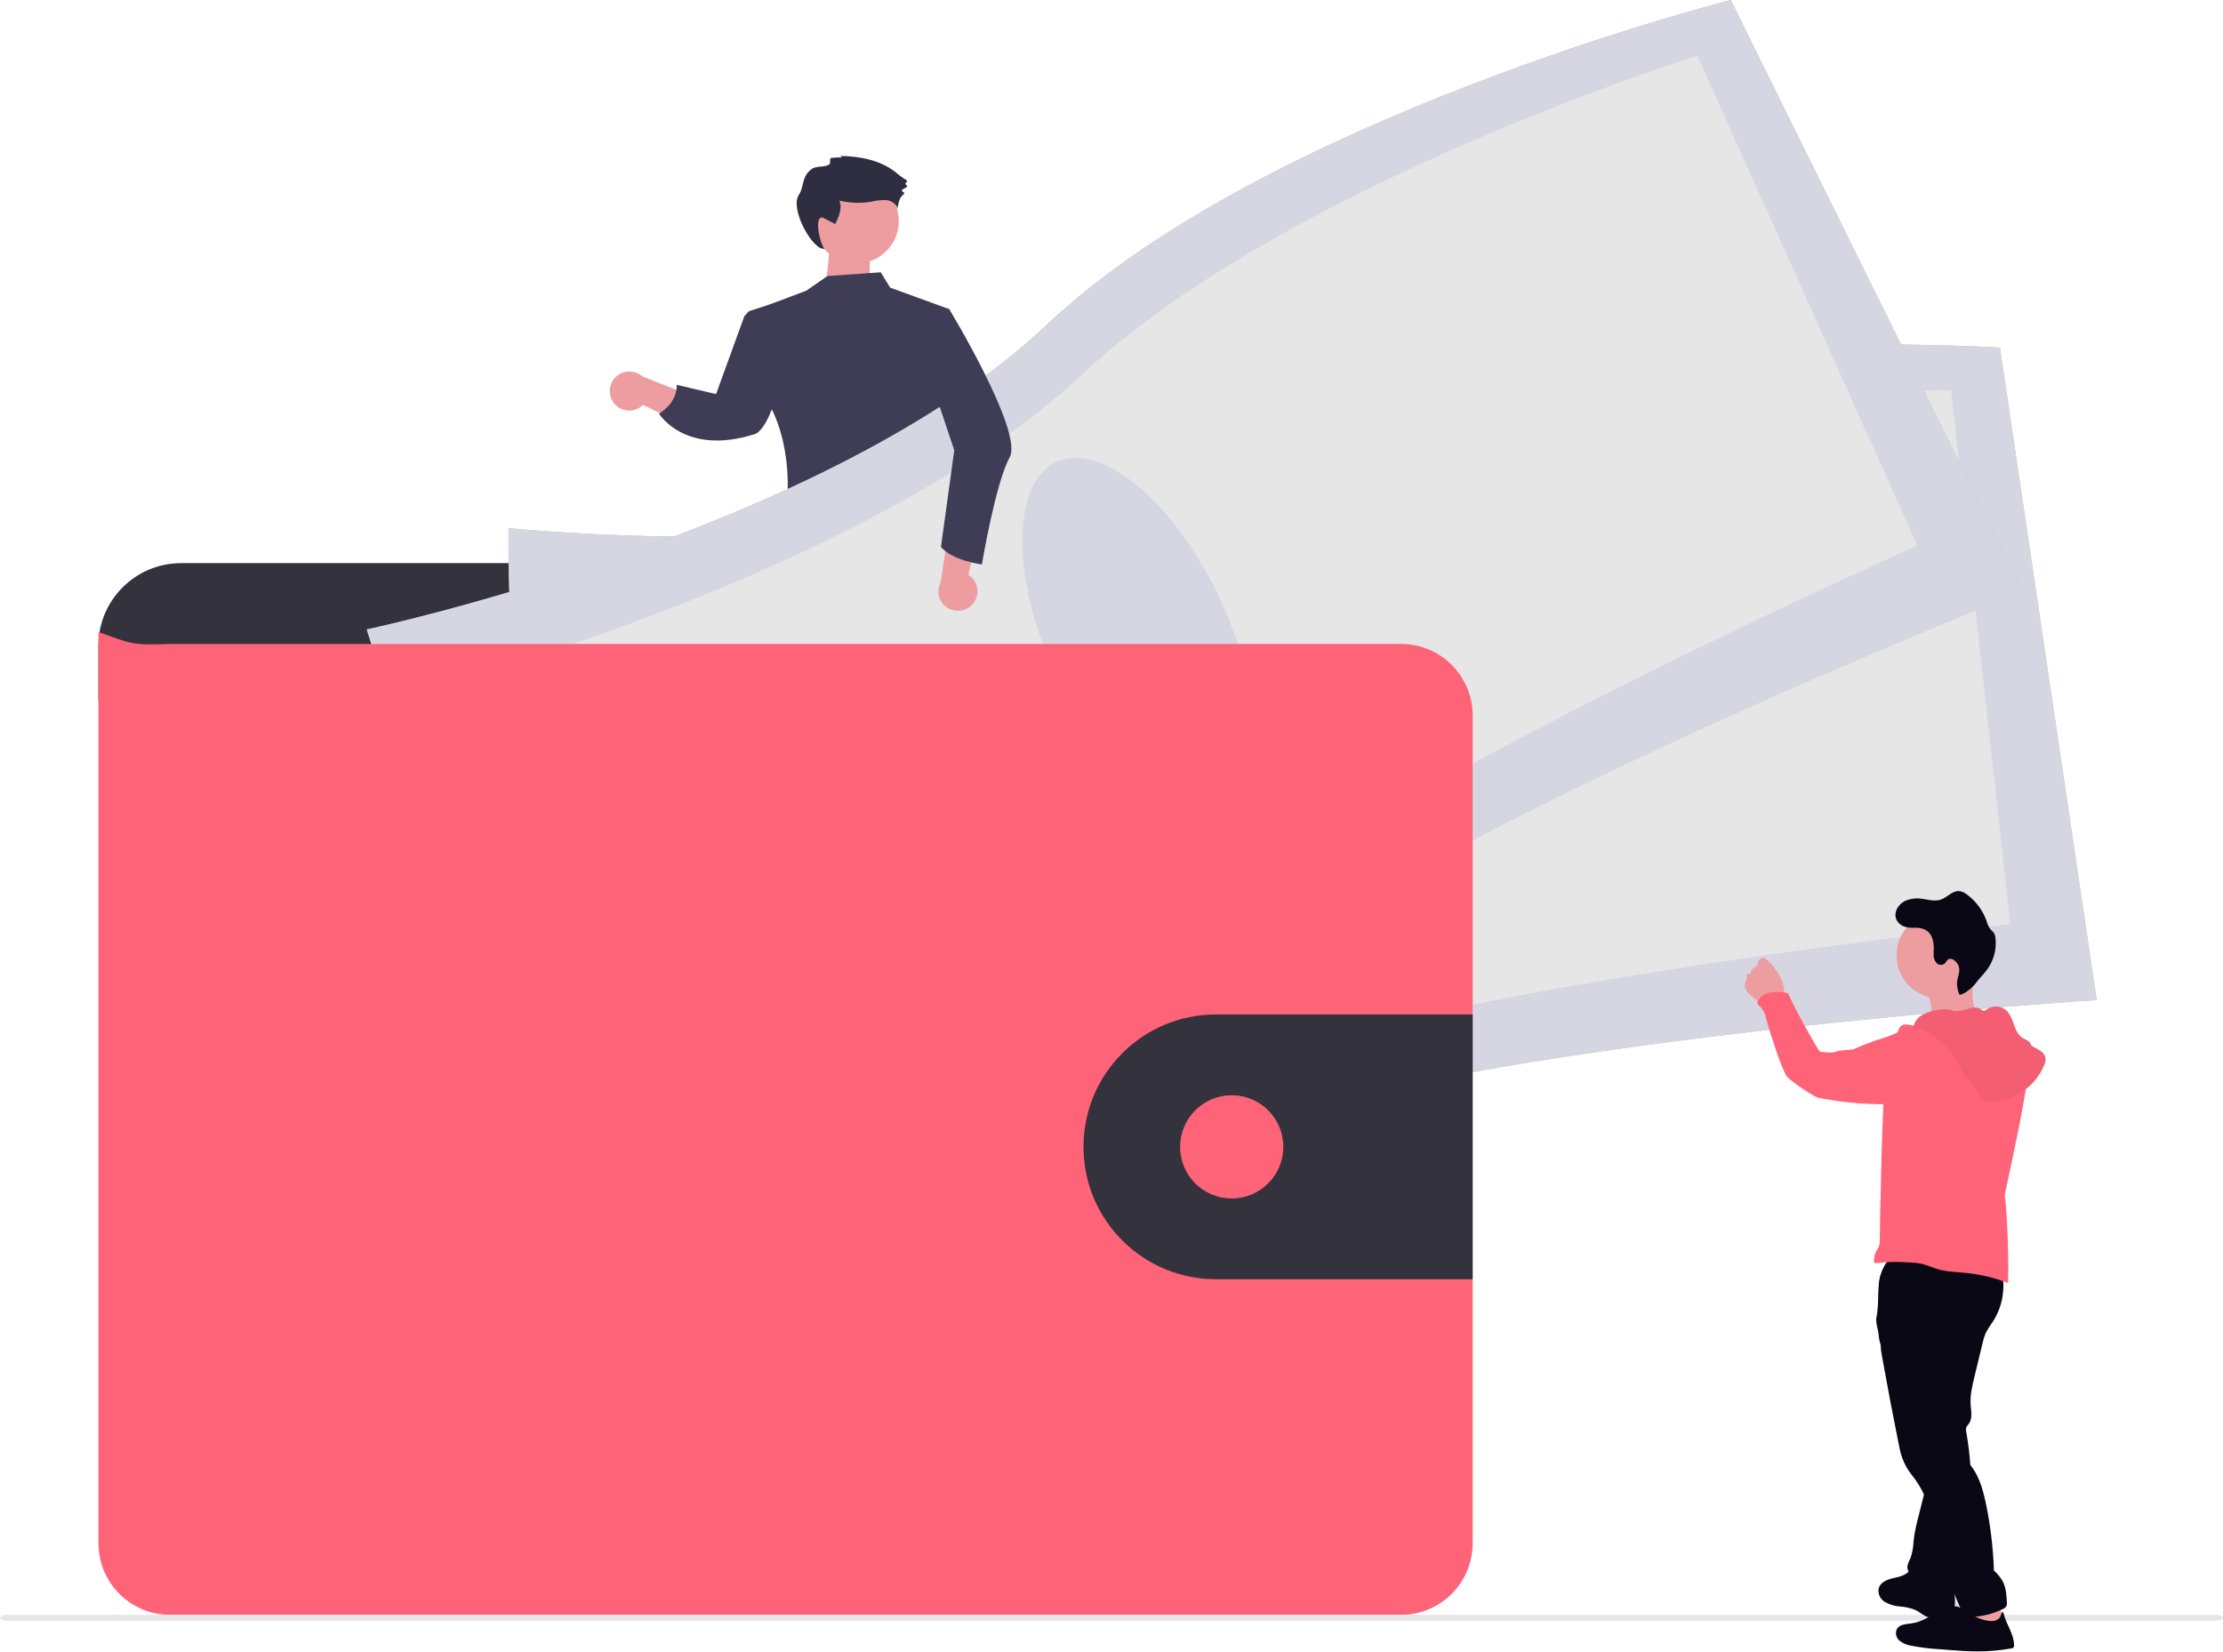
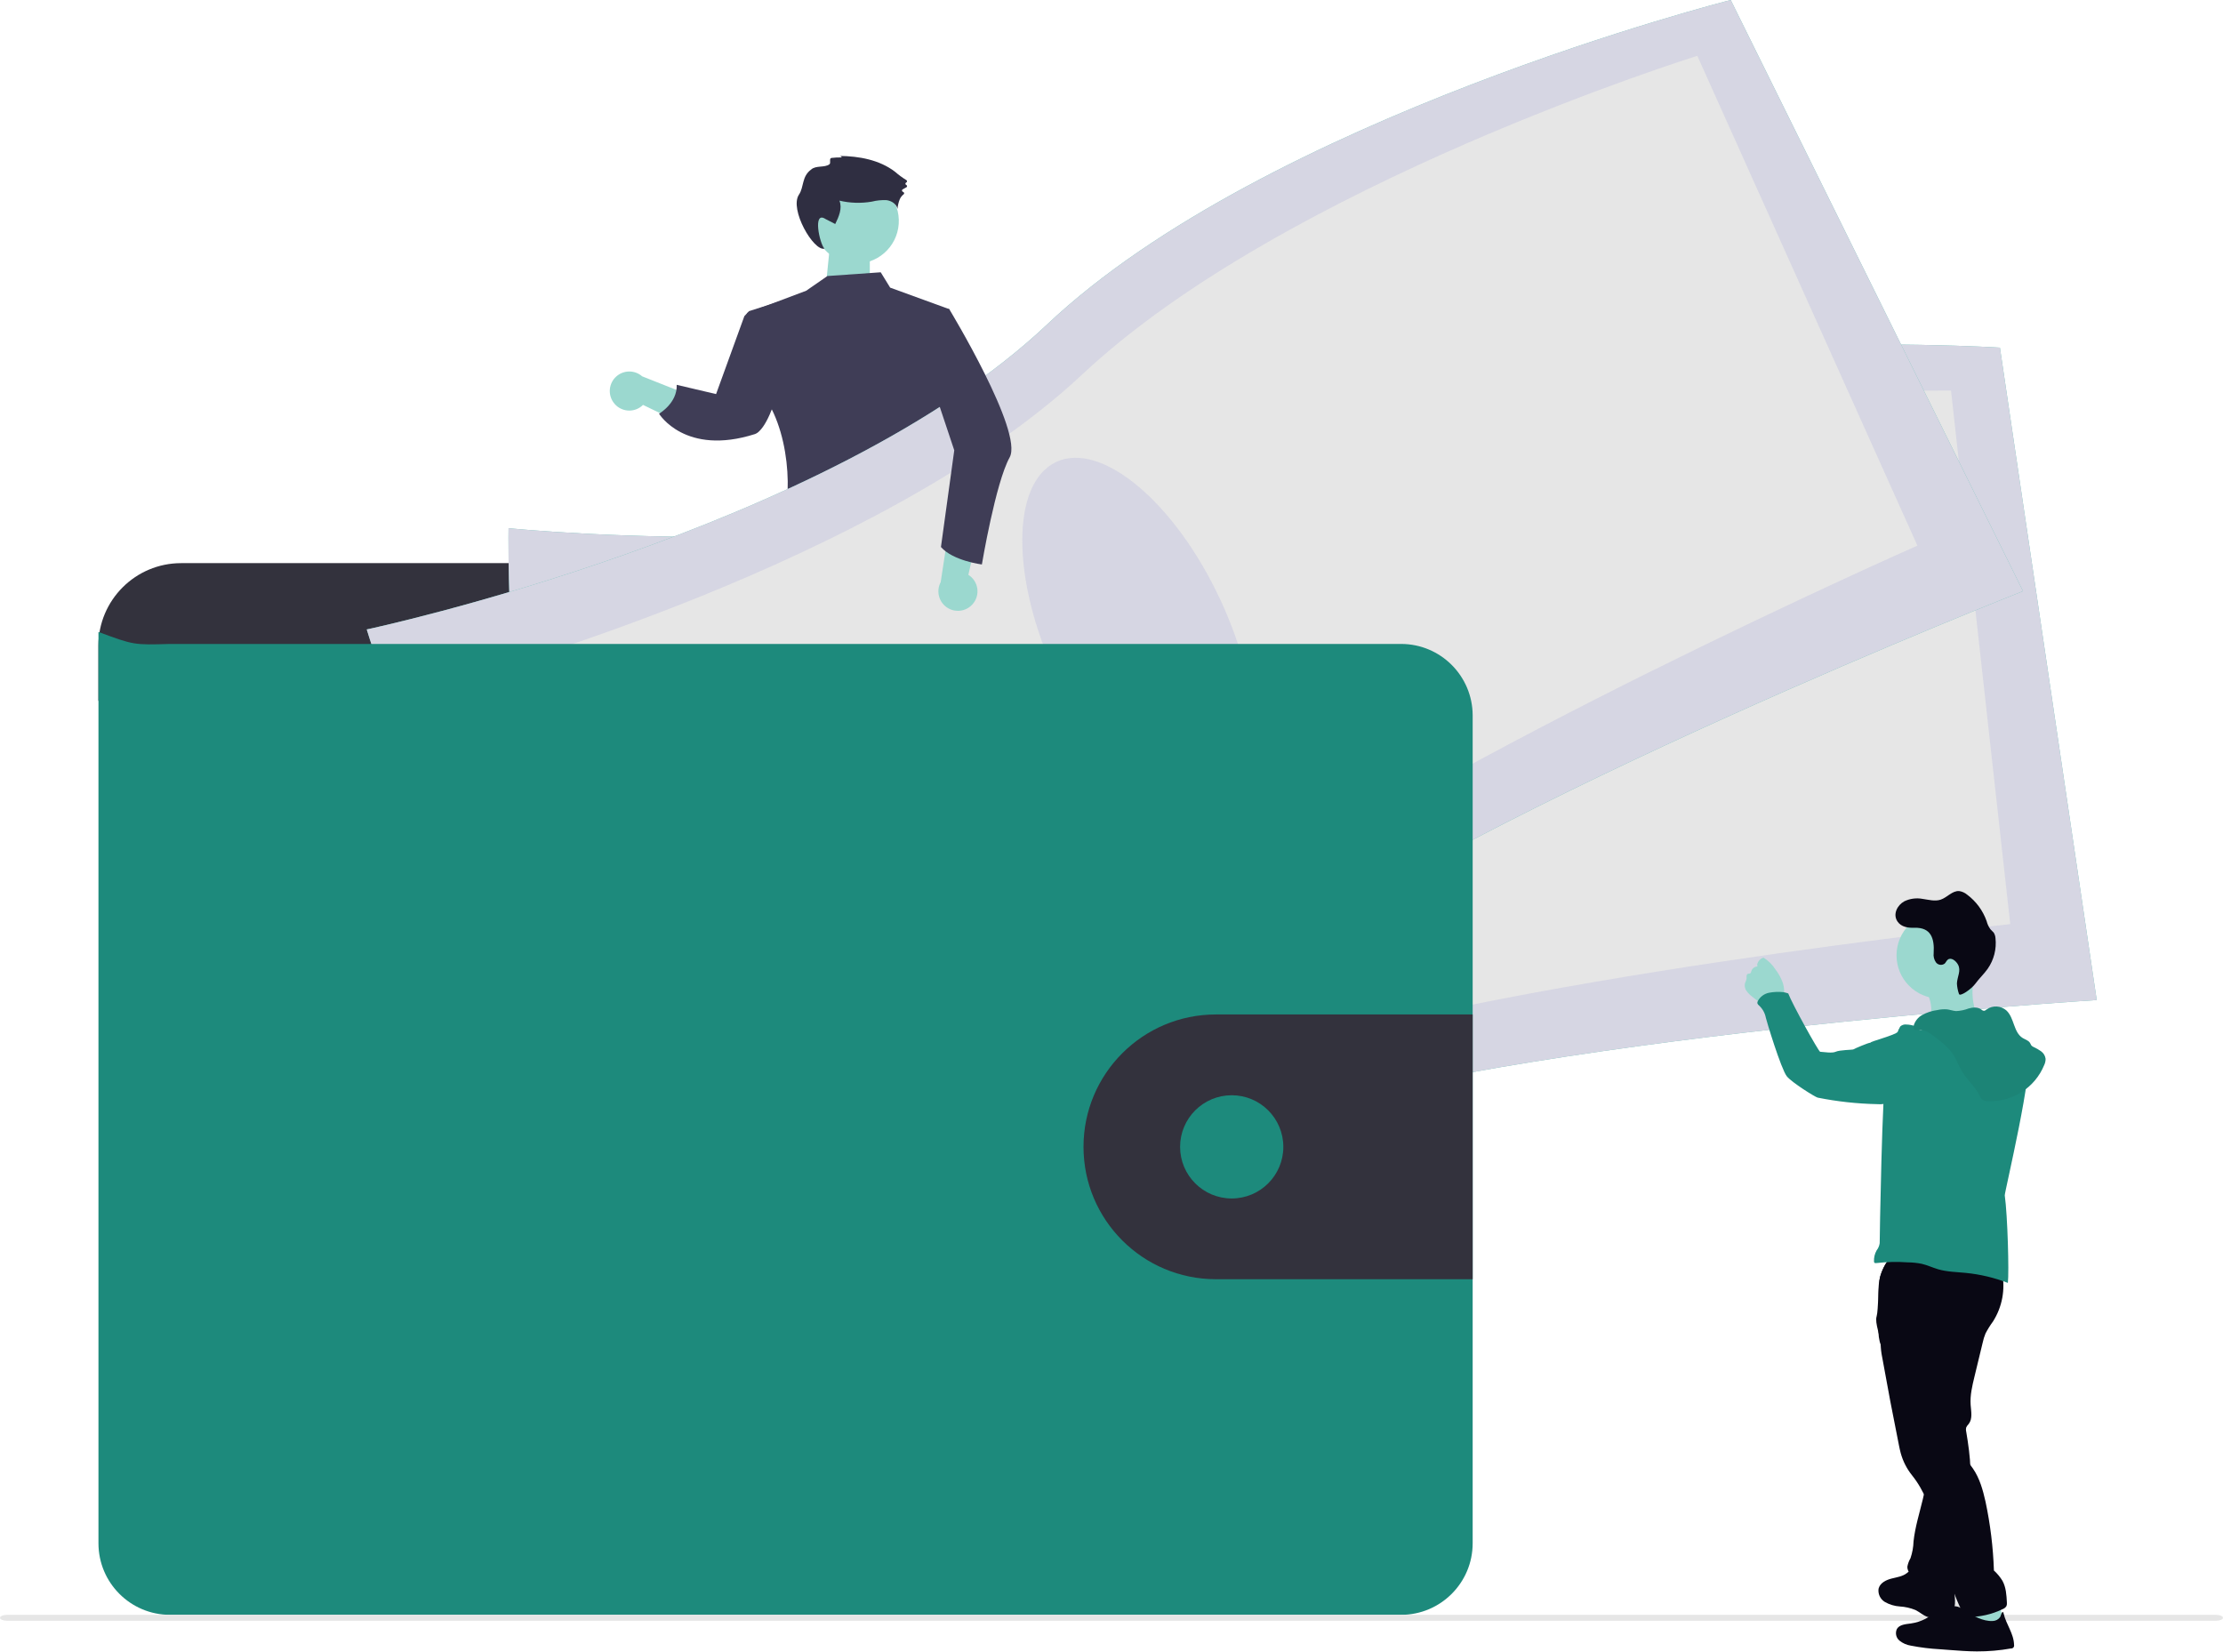
<svg xmlns="http://www.w3.org/2000/svg" width="800.272" height="594.547" viewBox="0 0 800.272 594.547" role="img" artist="Katerina Limpitsouni" source="https://undraw.co/">
  <defs>
    <linearGradient id="a-31" x1="-145.593" y1="1" x2="-145.593" gradientUnits="objectBoundingBox">
      <stop offset="0" stop-color="gray" stop-opacity="0.251" />
      <stop offset="0.535" stop-color="gray" stop-opacity="0.122" />
      <stop offset="1" stop-color="gray" stop-opacity="0.102" />
    </linearGradient>
  </defs>
  <g transform="translate(-574.999 -229)">
    <g transform="translate(860.707 284.072)">
-       <path d="M16.149,2.061H1.645L0,18.422H16.149Z" transform="translate(11.269 32.763)" fill="#ed9da0" />
-       <ellipse cx="15.322" cy="15.322" rx="15.322" ry="15.322" transform="matrix(-0.998, -0.07, 0.07, -0.998, 36.755, 40.848)" fill="#ed9da0" />
+       <path d="M16.149,2.061H1.645L0,18.422H16.149Z" transform="translate(11.269 32.763)" fill="#9bd8cf" />
+       <ellipse cx="15.322" cy="15.322" rx="15.322" ry="15.322" transform="matrix(-0.998, -0.07, 0.07, -0.998, 36.755, 40.848)" fill="#9bd8cf" />
      <path d="M24.174,33.253a.845.845,0,0,0,.813.483c-7.015.42-14.4-.4-20.272-4.264A30.578,30.578,0,0,0,.407,26.739a.464.464,0,0,1-.095-.79l.17-.133A.466.466,0,0,0,.33,25h0a.466.466,0,0,1-.117-.837l1.3-.842a.464.464,0,0,0,0-.78,2.316,2.316,0,0,0-.346-.176.465.465,0,0,1-.147-.781,4.628,4.628,0,0,0,1.26-1.842,11.866,11.866,0,0,0,.585-3.565c.449,1.741,2.349,2.766,4.144,2.871a18.231,18.231,0,0,0,5.293-.914,29.281,29.281,0,0,1,11.623-.447c-1.312-2.634-.205-5.776.909-8.5l3.606,1.546c4.953,2.8,1.5-9.031-.349-10.654C31.878-1.228,41.773,13.32,38.59,18.838c-1.656,2.871-.48,6.573-3.736,9.3-1.6,1.68-4.781.933-6.408,2.329-.64.549.336,2.019-.544,2.34A25.655,25.655,0,0,1,24.174,33.253Z" transform="matrix(-0.998, -0.07, 0.07, -0.998, 39.116, 36.487)" fill="#2f2e41" />
    </g>
    <path d="M51.518,0l3,5.743,20.724,9.239L69.791,67.7,67.5,73.159,68.737,77.9,65.75,81.4c3,2.713,3.379,5.552,1.748,8.489l-9.544,2.186S4.89,96.793,9.362,88.573c4.886-8.982,6.131-35.51-4.656-49.685C-4.452,26.852,2.579,11.236,2.579,11.236L24.3,4.744,32.292,0Z" transform="matrix(0.998, -0.07, 0.07, 0.998, 840.642, 330.637)" fill="#3f3d56" />
-     <path d="M1.022,10.672A6.987,6.987,0,0,0,11.6,12.354L33.14,24.706l-.8-12.877L12.008,2.073a7.025,7.025,0,0,0-10.986,8.6Z" transform="matrix(0.998, -0.07, 0.07, 0.998, 794.043, 363.258)" fill="#ed9da0" />
+     <path d="M1.022,10.672A6.987,6.987,0,0,0,11.6,12.354L33.14,24.706l-.8-12.877L12.008,2.073a7.025,7.025,0,0,0-10.986,8.6Z" transform="matrix(0.998, -0.07, 0.07, 0.998, 794.043, 363.258)" fill="#9bd8cf" />
    <path d="M52.922,0C50.11,12.482,42.9,41.626,35.583,47.721a4.268,4.268,0,0,1-1.628.961C8.24,54.947,0,38.967,0,38.967s6.891-3.358,7.066-9.923l13.9,4.312L33.079,6.092,34.862,4.43l.01-.01Z" transform="matrix(0.998, -0.07, 0.07, 0.998, 809.525, 339.056)" fill="#3f3d56" />
-     <path d="M504.222,543.326c5.728.734,11.671,1.2,17.157-.579.864-.268,1.814-.864,1.728-1.728a2.092,2.092,0,0,0-.389-.864,53.362,53.362,0,0,1-5.183-9.874.864.864,0,0,0-.32-.449.812.812,0,0,0-.553,0c-2.531.665-4.717,2.3-7.231,3a10.281,10.281,0,0,1-3.939.294c-1.14-.13-2.7-1.071-3.732-.95C502.347,535.949,503.781,539.473,504.222,543.326Z" transform="translate(410.41 54.747)" fill="#ff6378" />
-     <path d="M629.009,531.3c3.775-2.592,7.688-5.313,9.917-9.313a1.615,1.615,0,0,0,.268-.8,1.66,1.66,0,0,0-.32-.778,32.1,32.1,0,0,0-8.06-8.7,23.506,23.506,0,0,0-4.492,4.147c-.95,1-3.576,2.592-3.6,4.121,0,.864,1,1.866,1.469,2.592.631.933,1.227,1.883,1.8,2.851C626.314,525.895,629.311,531.113,629.009,531.3Z" transform="translate(393.944 57.207)" fill="#ff6378" />
+     <path d="M504.222,543.326c5.728.734,11.671,1.2,17.157-.579.864-.268,1.814-.864,1.728-1.728a2.092,2.092,0,0,0-.389-.864,53.362,53.362,0,0,1-5.183-9.874.864.864,0,0,0-.32-.449.812.812,0,0,0-.553,0c-2.531.665-4.717,2.3-7.231,3a10.281,10.281,0,0,1-3.939.294c-1.14-.13-2.7-1.071-3.732-.95C502.347,535.949,503.781,539.473,504.222,543.326Z" transform="translate(410.41 54.747)" fill="#1d8a7c" />
+     <path d="M629.009,531.3c3.775-2.592,7.688-5.313,9.917-9.313a1.615,1.615,0,0,0,.268-.8,1.66,1.66,0,0,0-.32-.778,32.1,32.1,0,0,0-8.06-8.7,23.506,23.506,0,0,0-4.492,4.147c-.95,1-3.576,2.592-3.6,4.121,0,.864,1,1.866,1.469,2.592.631.933,1.227,1.883,1.8,2.851C626.314,525.895,629.311,531.113,629.009,531.3Z" transform="translate(393.944 57.207)" fill="#1d8a7c" />
    <path d="M521.377,555.865a3.843,3.843,0,0,1-.691,2.505,3.4,3.4,0,0,1-1.451.864c-8.008,2.868-17.278-.708-25.268,2.117-1.641.579-3.2,1.417-4.846,1.97a26.368,26.368,0,0,1-6.047,1.071c-2.825.268-5.667.441-8.5.518a20.441,20.441,0,0,1-6.41-.562,7.7,7.7,0,0,1-4.915-3.9,3.74,3.74,0,0,1-.242-2.773,2.989,2.989,0,0,1,.527-.864,7.577,7.577,0,0,1,1.883-1.529l2.946-1.9a19.776,19.776,0,0,1,4.466-2.367c1.166-.38,2.4-.544,3.585-.864,4.138-1.209,7.3-4.492,10.237-7.645l4.008-4.276a4.035,4.035,0,0,1,1.391-1.114,3.854,3.854,0,0,1,1.728-.164,23.1,23.1,0,0,1,10.928,3.663,14.16,14.16,0,0,0,2.7,1.59c2.35.916,5.365.225,7.533-.933,1.028-.553.8-.864,1.235-1.849s1.486-1.615,2.4-.717a2.54,2.54,0,0,1,.57,1.089c.864,2.851.536,5.918.536,8.907a3.923,3.923,0,0,0,.173,1.382,7.823,7.823,0,0,0,.786,1.279,2.909,2.909,0,0,1,.164.328,8.786,8.786,0,0,1,.579,4.173Z" transform="translate(415.707 53.776)" fill="#514e7f" />
    <path d="M521.377,558.188a3.843,3.843,0,0,1-.691,2.505,3.4,3.4,0,0,1-1.451.864c-8.008,2.868-17.278-.708-25.268,2.117-1.641.579-3.2,1.417-4.846,1.97a26.368,26.368,0,0,1-6.047,1.071c-2.825.268-5.667.441-8.5.518a20.441,20.441,0,0,1-6.41-.562,7.7,7.7,0,0,1-4.915-3.9A3.74,3.74,0,0,1,463,560a2.989,2.989,0,0,1,.527-.864c.466.976.8,2.272,1.1,2.738a5.606,5.606,0,0,0,3.749,2.7,9.313,9.313,0,0,0,3.455-.441c7.257-1.8,14.971-1.823,21.942-4.544,2.393-.942,4.674-2.194,7.187-2.764s5.183-.415,7.775-.631c4.095-.328,8.06-1.564,12.094-2.212a8.785,8.785,0,0,1,.544,4.2Z" transform="translate(415.707 51.452)" fill="#464353" />
    <path d="M644.082,531.6c-.38,3.041-2.307,5.658-4.423,7.879s-4.509,4.216-6.194,6.773c-2.073,3.17-3.006,7.1-5.7,9.779a15.638,15.638,0,0,1-3.455,2.462,24.108,24.108,0,0,1-4.449,2.047c-4.026,1.287-8.362.994-12.569.682a11.306,11.306,0,0,1-3.991-.769,12.029,12.029,0,0,1-1.659-1.019,7.921,7.921,0,0,1-2.592-2.592,2.592,2.592,0,0,1-.251-1.883,4.424,4.424,0,0,1,1.2-1.831,28.505,28.505,0,0,1,3.041-2.738A18.2,18.2,0,0,0,607,546.934a11.161,11.161,0,0,0,1.529-3.456,30.652,30.652,0,0,0,1.114-6.609,20.945,20.945,0,0,1,.458-4.423c.639-2.281,2.333-4.319,2.142-6.678a1.668,1.668,0,0,1,.086-1.011,1.408,1.408,0,0,1,.795-.492,14.084,14.084,0,0,1,4.129-.959,4.812,4.812,0,0,1,3.836,1.5c.587.708.976,1.728,1.84,2a2.919,2.919,0,0,0,1.313.052c2.125-.216,4.371-.484,6.047-1.857a7.541,7.541,0,0,0,2.505-5.5c0-.786-.354-1.607.864-1.728.916-.121,1.641.864,2.108,1.469,1.685,2.255,3.412,4.613,4.043,7.36a2.168,2.168,0,0,1,.769-.147,3.343,3.343,0,0,1,2.756,1.408,5.486,5.486,0,0,1,.751,3.732Z" transform="translate(397.211 56.383)" fill="#514e7f" />
    <path d="M644.134,532.95c-.38,3.041-2.307,5.658-4.423,7.879s-4.509,4.216-6.194,6.773c-2.073,3.17-3.006,7.1-5.7,9.779a15.638,15.638,0,0,1-3.455,2.462,24.112,24.112,0,0,1-4.449,2.047c-4.026,1.287-8.362.994-12.569.682a11.308,11.308,0,0,1-3.991-.769,12.029,12.029,0,0,1-1.659-1.019,7.921,7.921,0,0,1-2.592-2.592,6.315,6.315,0,0,1,2.592-.622c1.866.1,3.231,1.866,5.019,2.41,2.548.769,5.088-1.028,7.671-1.641,1.685-.4,3.456-.294,5.123-.864a12.663,12.663,0,0,0,3.792-2.3,19.3,19.3,0,0,0,4.052-3.9,25.094,25.094,0,0,0,2.376-4.743,67.815,67.815,0,0,1,4.8-9.192,6.494,6.494,0,0,1,.976-1.279,13.585,13.585,0,0,1,1.322-.959c1.728-1.3,2.445-3.456,3.049-5.563a9.737,9.737,0,0,1,.682-1.857,3.343,3.343,0,0,1,2.756,1.408A5.485,5.485,0,0,1,644.134,532.95Z" transform="translate(397.16 55.034)" fill="#464353" />
    <path d="M556.62,320.79" transform="translate(402.942 83.196)" fill="#464353" />
    <path d="M486.434,366.83c1.14,4.319-.51,8.863-1.857,13.14a101.837,101.837,0,0,0-4.129,19.783,17.122,17.122,0,0,1-1.019,5c-.639,1.443-1.728,2.661-2.471,4.034-2.039,3.611-1.987,8.017-1.546,12.146.294,2.721.734,5.434,1.279,8.112.665,3.274,1.486,6.7.527,9.891,1.607-.354,2.7,1.728,2.592,3.361s-.631,3.456.156,4.864c1.987.726,2,3.456,1.944,5.572a46.864,46.864,0,0,0,1.382,10.885q4.509,21.683,9.572,43.246c7.3,2.263,15.826,4.622,22.789,1.486a4.57,4.57,0,0,0,2.885-2.9,5.063,5.063,0,0,0-.276-2.229l-3.3-12.008c-.8-2.9-1.607-5.9-1.184-8.881.32-2.22,1.287-4.613.2-6.574-.371-.674-.959-1.2-1.391-1.84-1.728-2.531-.821-5.918-.682-8.984a7.12,7.12,0,0,0-.138-2.056,10.263,10.263,0,0,0-.985-2.255,34.486,34.486,0,0,1-3.8-17.157,4.242,4.242,0,0,0-.3-2.237,7.231,7.231,0,0,1-.562-.916,2.505,2.505,0,0,1,.181-1.65,15.117,15.117,0,0,1-2.661-2.592,3.723,3.723,0,0,0,.639-5.823,1.944,1.944,0,0,0,.924-3.343c-.423-.294-.985-.423-1.287-.864-.466-.639-.086-1.529.294-2.212l2.013-3.637c1.5-2.7,1.84-6.047,3.455-8.639a64.745,64.745,0,0,0,5.321-12.146l5.814-16.042,3.913,3.4a12.371,12.371,0,0,1,3.214,3.663,15.809,15.809,0,0,1,1.045,4.388c1.434,8.708,6.911,16.258,8.941,24.836.449,1.909.752,3.913,1.849,5.546a12.082,12.082,0,0,1,1.054,1.59,8.43,8.43,0,0,1,.441,2.635,12.293,12.293,0,0,0,5.183,8.812c1.926,1.322,4.319,2.229,5.365,4.319a8.052,8.052,0,0,0,.864,1.84c.933,1.123,2.946,1.253,3.343,2.661.225.786-.19,1.728.25,2.419a2.29,2.29,0,0,0,.959.717l5.624,2.808c6.289,3.145,9.5,10.367,14.142,15.628a33.7,33.7,0,0,1,4.233,5.6c2,3.585,2.929,8.086,6.315,10.367A9.554,9.554,0,0,1,590,486.408c1.063,1.4.674,3.361.769,5.123s1.443,3.861,3.119,3.326a12.293,12.293,0,0,0,0,6.522A32.827,32.827,0,0,0,613.8,493.31c1.641-1.434,3.222-3.265,3.24-5.442a1.952,1.952,0,0,0-.242-1.08,3.084,3.084,0,0,0-1.27-.959c-5.261-2.851-6.842-9.459-9.5-14.824-2.324-4.734-5.762-8.812-8.639-13.209-6.254-9.459-10.522-20.906-19.981-27.152-2.082-1.374-4.5-2.592-5.546-4.864-.579-1.27-.648-2.721-1.106-4.034s-1.555-2.592-2.954-2.592c.778-1.9.622-4.216.674-6.272a7.921,7.921,0,0,0-.311-2.7,13.155,13.155,0,0,0-1.391-2.678,25.692,25.692,0,0,1-3.559-13.822c.069-2.5.51-5.071-.242-7.455-.38-1.2-1.045-2.3-1.5-3.456a21.6,21.6,0,0,1-1.08-6.5l-.518-8.3a40.846,40.846,0,0,0-1.071-8.207c-1.728-6.445-3.456-33.441-9.373-36.482s-16.085,17.735-22.746,18.141a29.621,29.621,0,0,0-8.639,1.667c-4.432,1.659-8.146,4.751-11.766,7.775l-12.25,10.289C491.436,363.288,489.293,365.327,486.434,366.83Z" transform="translate(414.03 82.898)" fill="#464353" />
    <path d="M635.755,393.427V382.7a29.786,29.786,0,0,0-29.786-29.778H182.246A29.786,29.786,0,0,0,152.46,382.7v19.783Z" transform="translate(457.958 78.823)" fill="#33323d" />
-     <path d="M323.385,327.937s-1.209,75.036,12.094,99.726,19.005,132.1,19.005,132.1,139.464,14.427,236.65-17.277S895.116,497.81,895.116,497.81L860.267,262.931s-172.162-11.04-270.1,35.669S323.385,327.937,323.385,327.937Z" transform="translate(434.695 91.227)" fill="#8dd070" />
+     <path d="M323.385,327.937s-1.209,75.036,12.094,99.726,19.005,132.1,19.005,132.1,139.464,14.427,236.65-17.277S895.116,497.81,895.116,497.81L860.267,262.931s-172.162-11.04-270.1,35.669S323.385,327.937,323.385,327.937Z" transform="translate(434.695 91.227)" fill="#63bfb2" />
    <path d="M323.385,327.937s-1.209,75.036,12.094,99.726,19.005,132.1,19.005,132.1,139.464,14.427,236.65-17.277S895.116,497.81,895.116,497.81L860.267,262.931s-172.162-11.04-270.1,35.669S323.385,327.937,323.385,327.937Z" transform="translate(434.695 91.227)" fill="#d6d6e3" />
    <path d="M358.985,357.961s-4.363,61.914,6.583,81.7,11.455,108.1,11.455,108.1,125.513,5.823,214.794-24.569,276.9-50.1,276.9-50.1L847.394,281s-155.239-1.6-245.842,41.181S358.985,357.961,358.985,357.961Z" transform="translate(429.962 88.614)" fill="#e6e6e6" />
    <ellipse cx="32.585" cy="69.888" rx="32.585" ry="69.888" transform="translate(980.522 441.956) rotate(-7.1)" opacity="0.1" />
-     <path d="M264.29,344.851s21.865,71.788,42.079,91.208,58.605,119.9,58.605,119.9,137.175-29.069,219.943-89.092,275.628-135.8,275.628-135.8L755.317,118.23S588.071,160.56,509.2,235.069,264.29,344.851,264.29,344.851Z" transform="translate(442.735 110.77)" fill="#8dd070" />
+     <path d="M264.29,344.851s21.865,71.788,42.079,91.208,58.605,119.9,58.605,119.9,137.175-29.069,219.943-89.092,275.628-135.8,275.628-135.8L755.317,118.23S588.071,160.56,509.2,235.069,264.29,344.851,264.29,344.851Z" transform="translate(442.735 110.77)" fill="#63bfb2" />
    <path d="M264.29,344.851s21.865,71.788,42.079,91.208,58.605,119.9,58.605,119.9,137.175-29.069,219.943-89.092,275.628-135.8,275.628-135.8L755.317,118.23S588.071,160.56,509.2,235.069,264.29,344.851,264.29,344.851Z" transform="translate(442.735 110.77)" fill="#d6d6e3" />
    <path d="M308,364.639s14.85,60.273,31.341,75.736S383.4,539.721,383.4,539.721s121.236-32.983,196.886-89.308S828.468,317.834,828.468,317.834L749.242,141.5S601.01,187.605,527.9,256.128,308,364.639,308,364.639Z" transform="translate(436.785 107.602)" fill="#e6e6e6" />
    <ellipse cx="32.585" cy="69.888" rx="32.585" ry="69.888" transform="translate(925.727 409.056) rotate(-24.97)" fill="#d6d6e3" />
-     <path d="M647.2,411.654V709.692a25.778,25.778,0,0,1-25.778,25.769H178.251a25.769,25.769,0,0,1-25.761-25.769V381.6c12.7,4.708,12.7,4.708,25.761,4.319H621.419A25.778,25.778,0,0,1,647.2,411.654Z" transform="translate(457.954 74.919)" fill="#ff6378" />
+     <path d="M647.2,411.654V709.692a25.778,25.778,0,0,1-25.778,25.769H178.251a25.769,25.769,0,0,1-25.761-25.769V381.6c12.7,4.708,12.7,4.708,25.761,4.319H621.419A25.778,25.778,0,0,1,647.2,411.654Z" transform="translate(457.954 74.919)" fill="#1d8a7c" />
    <path d="M703.075,541v95.329H610.64a47.658,47.658,0,1,1,0-95.316Z" transform="translate(402.076 53.22)" fill="#33323d" />
-     <circle cx="18.582" cy="18.582" r="18.582" transform="translate(999.828 623.316)" fill="#ff6378" />
+     <circle cx="18.582" cy="18.582" r="18.582" transform="translate(999.828 623.316)" fill="#1d8a7c" />
    <g transform="matrix(0.998, -0.07, 0.07, 0.998, 905.635, 339.779)">
-       <path d="M11.926,34.447a6.987,6.987,0,0,0-.734-10.688L18.4,0,6.032,3.67l-4.95,22a7.025,7.025,0,0,0,10.843,8.778Z" transform="translate(0 73.394)" fill="#ed9da0" />
+       <path d="M11.926,34.447a6.987,6.987,0,0,0-.734-10.688L18.4,0,6.032,3.67l-4.95,22a7.025,7.025,0,0,0,10.843,8.778Z" transform="translate(0 73.394)" fill="#9bd8cf" />
      <path d="M3.5,0,9.216,1.329s23.617,45.95,17.926,54.705S14.479,93.777,14.479,93.777,4.167,91.727.227,86.474L7.442,52.095,0,23.2Z" transform="translate(1.825 0)" fill="#3f3d56" />
    </g>
    <path d="M1139.212,723.136h-795.2c-1.4,0-2.534-.478-2.534-1.068S342.609,721,344.008,721h795.2c1.4,0,2.534.478,2.534,1.068S1140.614,723.136,1139.212,723.136Z" transform="translate(233.525 89.38)" fill="#e6e6e6" />
    <g transform="translate(1203.088 543.252)">
      <path d="M278.269,794.046a.252.252,0,0,1,.055.027c-.651-1.406-1.258-2.828-1.811-4.272-.066-.17-.126-.345-.191-.514.005.044.005.087.011.137.016.274.038.547.06.826.033.432.06.87.066,1.307.005.137.005.268.005.4a8,8,0,0,1-.164,1.586h.022c.137.011.263.016.394.038a5.355,5.355,0,0,1,1.493.427A.328.328,0,0,1,278.269,794.046Z" transform="translate(-200.744 -529.63)" fill="url(#a-31)" />
-       <path d="M264.421,393.522c-.059,2.284-.832,4.5-.954,6.777,6.727.335,13.362-2.929,20.023-1.929-1.862-1.2-2.857-3.376-3.443-5.514a22.867,22.867,0,0,1-.657-8.472,3.722,3.722,0,0,1,.084-.469c.247-1.117.887-2.7.715-3.577-.226-1.163-1.322-.933-2.309-.866a86.484,86.484,0,0,0-8.978,1.159c-.774.134-8.313,2.016-8.426,1.82a35.479,35.479,0,0,1,3.263,6.723A13.106,13.106,0,0,1,264.421,393.522Z" transform="translate(-197.254 -343.966)" fill="#ed9da0" />
-       <path d="M392.769,380.854a9.832,9.832,0,0,0,2.054,2.071c.51.418,1.033.845,1.581,1.23a6.782,6.782,0,0,0,3.364,1.368c1.6.109,5-.833,6-2.2a3.977,3.977,0,0,0,.573-2.3,10.569,10.569,0,0,0-.552-3.213,17.908,17.908,0,0,0-2.594-4.694,13.818,13.818,0,0,0-4.171-4.171c-.574-.307-2.9,1.523-2.293,3.108a2.4,2.4,0,0,0-2.234,1.732,1.224,1.224,0,0,1-.3.7c-.276.222-.707.1-1.021.264-.556.3-.314,1.125-.372,1.753a8.2,8.2,0,0,1-.573,1.577,3.351,3.351,0,0,0,.54,2.778Z" transform="translate(-392.13 -338.356)" fill="#ed9da0" />
-       <path d="M261.355,802.174a2.386,2.386,0,0,0-2.087-.315,77.426,77.426,0,0,1-11.734.949c-.492-2.4.936-4.738,1.4-7.146a6.446,6.446,0,0,1,.465-1.807,4.142,4.142,0,0,1,2.973-1.795c2.115-.446,5.42-1.233,6.6.9C260.387,795.53,260.84,799.319,261.355,802.174Z" transform="translate(-167.984 -530.652)" fill="#ed9da0" />
+       <path d="M264.421,393.522c-.059,2.284-.832,4.5-.954,6.777,6.727.335,13.362-2.929,20.023-1.929-1.862-1.2-2.857-3.376-3.443-5.514a22.867,22.867,0,0,1-.657-8.472,3.722,3.722,0,0,1,.084-.469c.247-1.117.887-2.7.715-3.577-.226-1.163-1.322-.933-2.309-.866a86.484,86.484,0,0,0-8.978,1.159c-.774.134-8.313,2.016-8.426,1.82a35.479,35.479,0,0,1,3.263,6.723A13.106,13.106,0,0,1,264.421,393.522Z" transform="translate(-197.254 -343.966)" fill="#9bd8cf" />
+       <path d="M392.769,380.854a9.832,9.832,0,0,0,2.054,2.071c.51.418,1.033.845,1.581,1.23a6.782,6.782,0,0,0,3.364,1.368c1.6.109,5-.833,6-2.2a3.977,3.977,0,0,0,.573-2.3,10.569,10.569,0,0,0-.552-3.213,17.908,17.908,0,0,0-2.594-4.694,13.818,13.818,0,0,0-4.171-4.171c-.574-.307-2.9,1.523-2.293,3.108a2.4,2.4,0,0,0-2.234,1.732,1.224,1.224,0,0,1-.3.7c-.276.222-.707.1-1.021.264-.556.3-.314,1.125-.372,1.753a8.2,8.2,0,0,1-.573,1.577,3.351,3.351,0,0,0,.54,2.778Z" transform="translate(-392.13 -338.356)" fill="#9bd8cf" />
+       <path d="M261.355,802.174a2.386,2.386,0,0,0-2.087-.315,77.426,77.426,0,0,1-11.734.949c-.492-2.4.936-4.738,1.4-7.146a6.446,6.446,0,0,1,.465-1.807,4.142,4.142,0,0,1,2.973-1.795c2.115-.446,5.42-1.233,6.6.9C260.387,795.53,260.84,799.319,261.355,802.174Z" transform="translate(-167.984 -530.652)" fill="#9bd8cf" />
      <path d="M281.967,784.892a12.385,12.385,0,0,0,5.489,1.673,17.565,17.565,0,0,1,5.627,1.284c1.5.74,2.761,1.954,4.347,2.485a9.056,9.056,0,0,0,4.514.071c1.782-.335,3.682-.983,4.644-2.523.858-1.368.766-3.1.648-4.715q-.207-2.73-.406-5.468a2.6,2.6,0,0,0-.339-1.322c-1.289-1.878-4.422.787-6.1.782a11.793,11.793,0,0,1-7.426-3.2,2.254,2.254,0,0,0-.577-.435c-.757-.339-1.514.289-2.188.837-.075.063-.151.126-.226.184-1.552,1.23-3.636,1.481-5.552,1.979s-3.974,1.5-4.568,3.393a2.886,2.886,0,0,0-.092.364A4.791,4.791,0,0,0,281.967,784.892Z" transform="translate(-231.589 -522.445)" fill="#090814" />
      <path d="M292.392,571.8a23.95,23.95,0,0,1-3.283,17.672,33.012,33.012,0,0,0-2.668,4.278,19.447,19.447,0,0,0-1.041,3.39l-2.957,12.239c-.8,3.3-1.6,6.672-1.362,10.063.167,2.362.763,5.019-.694,6.887a5.077,5.077,0,0,0-.88,1.207,3.055,3.055,0,0,0-.015,1.59c1.5,8.886,2.605,18.175-.1,26.771-2.449,7.791-2.589,16.424-4.671,24.321a5.426,5.426,0,0,1-1.294,2.7,4.241,4.241,0,0,1-1.939.922c-3.069.73-6.309-.125-9.171-1.452-2.012-.932-4.177-2.567-4-4.777a9.686,9.686,0,0,1,1.113-2.942,20.791,20.791,0,0,0,1.1-6.079c.554-5.164,2.146-10.15,3.349-15.2s2.021-10.332,1-15.425a134.931,134.931,0,0,0-9.924-30.528,3.682,3.682,0,0,0-.909-1.367,9.39,9.39,0,0,1-1.286-.878,3.882,3.882,0,0,1-.589-1.6c-.448-1.612-1.777-2.8-2.668-4.217-2.25-3.575-1.537-8.157-1.454-12.381.081-4.107-.51-8.252.163-12.3s2.995-8.195,6.9-9.464a14.85,14.85,0,0,1,6.052-.286C271.9,565.994,282.324,567.943,292.392,571.8Z" transform="translate(-199.749 -427.926)" fill="#090814" />
      <path d="M247.167,599.192a25.657,25.657,0,0,0,.54,4.748q2.837,15.908,6.045,31.749c.188.916.372,1.832.619,2.732a22.154,22.154,0,0,0,4.1,8.058c8.915,11.112,9.685,27.248,14.521,40.648.326.908.653,1.816,1,2.711a67.708,67.708,0,0,0,2.983,6.656,1.9,1.9,0,0,0,.615.795,1.824,1.824,0,0,0,.971.188,28.333,28.333,0,0,0,12.563-2.857,2.6,2.6,0,0,0,1.335-1.109,2.681,2.681,0,0,0,.142-1.276c-.134-2.657-.3-5.409-1.565-7.744a16.522,16.522,0,0,0-3.1-3.753,142.3,142.3,0,0,0-3.033-24.834c-.941-4.163-2.1-8.371-4.522-11.89-1.782-2.6-4.339-5.163-4.025-8.3.138-1.376.715-3.092-.406-3.9-.489-.356-1.213-.4-1.544-.908a1.722,1.722,0,0,1-.218-.778,19.214,19.214,0,0,1,.4-6.43,33.918,33.918,0,0,0,.958-4.192,5.285,5.285,0,0,0-1.054-4.05c-.059-2.862.021-5.832-.038-8.689a16.114,16.114,0,0,1,.4-4.853c.217-.749.548-1.464.715-2.23.6-2.749-.9-6.041.883-8.221a12.074,12.074,0,0,1,2.853-2.008,10.471,10.471,0,0,0,3.916-5.631,31.078,31.078,0,0,0,1.109-6.895,7.1,7.1,0,0,0,.017-1.489,2.729,2.729,0,0,0-.2-.745c-.552-1.243-2.037-1.724-3.359-2.042a108.792,108.792,0,0,0-25.654-3c-3.2-2.176-5-1.4-6.351.908a23.825,23.825,0,0,0-1.807,4.414c-.619,1.87-.657,12.338-1.259,14.216C244.933,591.641,247.2,596.628,247.167,599.192Z" transform="translate(-198.22 -429.563)" fill="#090814" />
-       <ellipse cx="15.535" cy="15.535" rx="15.535" ry="15.535" transform="translate(54.655 14.165)" fill="#ed9da0" />
-       <path d="M245.9,411.705c.677.784,1.586,1.647,2.591,1.395a3.537,3.537,0,0,0,1.008-.54c1.791-1.154,3.989-1.425,6.1-1.742A89.948,89.948,0,0,0,268.145,408a12.806,12.806,0,0,1,3.713-.755c2.633.014,4.967,1.764,6.617,3.816s2.819,4.453,4.438,6.529c1.154,1.479,2.528,2.783,3.6,4.319,2.72,3.877-8.3,49.987-8.149,50.765,1.031,7.337,1.574,27.761,1.12,31.524a57.663,57.663,0,0,0-15.138-3.6c-3.338-.327-6.739-.369-9.96-1.306-2.012-.585-3.919-1.512-5.962-1.978a27.483,27.483,0,0,0-5.027-.513,59.466,59.466,0,0,0-11.157.25c-.3.044-.662.068-.84-.175a.786.786,0,0,1-.112-.439,7.429,7.429,0,0,1,.953-3.955,5.415,5.415,0,0,0,1.1-2.593c-.034-.444.926-58.5,2.3-60.977a31.965,31.965,0,0,0,3.878-9.055c.429-2.14.414-4.344.72-6.505a2.841,2.841,0,0,1,.549-1.519,2.765,2.765,0,0,1,2.211-.657A9.788,9.788,0,0,1,245.9,411.705Z" transform="translate(-184.747 -356.573)" fill="#ff6378" />
-       <path d="M359.894,429.494a10.952,10.952,0,0,1-3.272,3.087,10.5,10.5,0,0,1-5.1.782,121.858,121.858,0,0,1-21.31-2.341c-.8-.138-9.374-5.463-11.132-7.7-2.091-2.7-7.351-20.062-7.535-21.051a8.053,8.053,0,0,0-2.465-4.434,1.617,1.617,0,0,1-.586-.779,1.256,1.256,0,0,1,.14-.759,5.869,5.869,0,0,1,4.047-3.038,17.368,17.368,0,0,1,5.215-.207,12.174,12.174,0,0,1,1.708.454c1.378,3.734,10.981,21.024,11.484,21,1.373.085,4.337.587,5.582,0,1.413-.662,6.048-.689,6.295-.824.56-.327,5.6-2.509,6.256-2.439-.414-.368,9.127-2.769,9.785-3.915.233-.406.279-.957.676-1.205a1.3,1.3,0,0,1,.867-.1,8.473,8.473,0,0,1,2.621.8c1.345,5.262.639,10.726-.386,16.06a14.168,14.168,0,0,1-2.888,6.62Z" transform="translate(-303.934 -350.097)" fill="#ff6378" />
-       <path d="M223.121,405.69a15.713,15.713,0,0,1,5.56-1.83,11.716,11.716,0,0,1,3.538-.254c1.094.137,2.143.559,3.244.62a14.449,14.449,0,0,0,4.517-.949c1.492-.408,3.215-.564,4.472.338a1.931,1.931,0,0,0,.973.517,1.7,1.7,0,0,0,1.006-.493,5.732,5.732,0,0,1,7.143.376c2.848,2.671,2.526,7.889,5.864,9.915.92.558,2.1.854,2.634,1.786a6.586,6.586,0,0,0,.454.859,2.328,2.328,0,0,0,.8.572,15.592,15.592,0,0,1,2.752,1.582,3.935,3.935,0,0,1,1.584,2.655,5,5,0,0,1-.486,2.233,20.948,20.948,0,0,1-20.357,13.017,3.222,3.222,0,0,1-2.133-.666,4.024,4.024,0,0,1-.747-1.231c-1.569-3.29-4.517-5.719-6.388-8.848-1.115-1.864-1.831-3.95-2.993-5.786-1.76-2.784-4.437-4.84-7.057-6.836-1.478-1.125-3.122-2.306-4.979-2.228-1.654.07-2.858.159-2.251-1.87A6.5,6.5,0,0,1,223.121,405.69Z" transform="translate(-159.349 -354.456)" fill="#ff6378" />
+       <ellipse cx="15.535" cy="15.535" rx="15.535" ry="15.535" transform="translate(54.655 14.165)" fill="#9bd8cf" />
+       <path d="M245.9,411.705c.677.784,1.586,1.647,2.591,1.395a3.537,3.537,0,0,0,1.008-.54c1.791-1.154,3.989-1.425,6.1-1.742A89.948,89.948,0,0,0,268.145,408a12.806,12.806,0,0,1,3.713-.755c2.633.014,4.967,1.764,6.617,3.816s2.819,4.453,4.438,6.529c1.154,1.479,2.528,2.783,3.6,4.319,2.72,3.877-8.3,49.987-8.149,50.765,1.031,7.337,1.574,27.761,1.12,31.524a57.663,57.663,0,0,0-15.138-3.6c-3.338-.327-6.739-.369-9.96-1.306-2.012-.585-3.919-1.512-5.962-1.978a27.483,27.483,0,0,0-5.027-.513,59.466,59.466,0,0,0-11.157.25c-.3.044-.662.068-.84-.175a.786.786,0,0,1-.112-.439,7.429,7.429,0,0,1,.953-3.955,5.415,5.415,0,0,0,1.1-2.593c-.034-.444.926-58.5,2.3-60.977a31.965,31.965,0,0,0,3.878-9.055c.429-2.14.414-4.344.72-6.505a2.841,2.841,0,0,1,.549-1.519,2.765,2.765,0,0,1,2.211-.657A9.788,9.788,0,0,1,245.9,411.705Z" transform="translate(-184.747 -356.573)" fill="#1d8a7c" />
+       <path d="M359.894,429.494a10.952,10.952,0,0,1-3.272,3.087,10.5,10.5,0,0,1-5.1.782,121.858,121.858,0,0,1-21.31-2.341c-.8-.138-9.374-5.463-11.132-7.7-2.091-2.7-7.351-20.062-7.535-21.051a8.053,8.053,0,0,0-2.465-4.434,1.617,1.617,0,0,1-.586-.779,1.256,1.256,0,0,1,.14-.759,5.869,5.869,0,0,1,4.047-3.038,17.368,17.368,0,0,1,5.215-.207,12.174,12.174,0,0,1,1.708.454c1.378,3.734,10.981,21.024,11.484,21,1.373.085,4.337.587,5.582,0,1.413-.662,6.048-.689,6.295-.824.56-.327,5.6-2.509,6.256-2.439-.414-.368,9.127-2.769,9.785-3.915.233-.406.279-.957.676-1.205a1.3,1.3,0,0,1,.867-.1,8.473,8.473,0,0,1,2.621.8c1.345,5.262.639,10.726-.386,16.06a14.168,14.168,0,0,1-2.888,6.62Z" transform="translate(-303.934 -350.097)" fill="#1d8a7c" />
+       <path d="M223.121,405.69a15.713,15.713,0,0,1,5.56-1.83,11.716,11.716,0,0,1,3.538-.254c1.094.137,2.143.559,3.244.62a14.449,14.449,0,0,0,4.517-.949c1.492-.408,3.215-.564,4.472.338a1.931,1.931,0,0,0,.973.517,1.7,1.7,0,0,0,1.006-.493,5.732,5.732,0,0,1,7.143.376c2.848,2.671,2.526,7.889,5.864,9.915.92.558,2.1.854,2.634,1.786a6.586,6.586,0,0,0,.454.859,2.328,2.328,0,0,0,.8.572,15.592,15.592,0,0,1,2.752,1.582,3.935,3.935,0,0,1,1.584,2.655,5,5,0,0,1-.486,2.233,20.948,20.948,0,0,1-20.357,13.017,3.222,3.222,0,0,1-2.133-.666,4.024,4.024,0,0,1-.747-1.231c-1.569-3.29-4.517-5.719-6.388-8.848-1.115-1.864-1.831-3.95-2.993-5.786-1.76-2.784-4.437-4.84-7.057-6.836-1.478-1.125-3.122-2.306-4.979-2.228-1.654.07-2.858.159-2.251-1.87A6.5,6.5,0,0,1,223.121,405.69Z" transform="translate(-159.349 -354.456)" fill="#1d8a7c" />
      <path d="M223.121,405.69a15.713,15.713,0,0,1,5.56-1.83,11.716,11.716,0,0,1,3.538-.254c1.094.137,2.143.559,3.244.62a14.449,14.449,0,0,0,4.517-.949c1.492-.408,3.215-.564,4.472.338a1.931,1.931,0,0,0,.973.517,1.7,1.7,0,0,0,1.006-.493,5.732,5.732,0,0,1,7.143.376c2.848,2.671,2.526,7.889,5.864,9.915.92.558,2.1.854,2.634,1.786a6.586,6.586,0,0,0,.454.859,2.328,2.328,0,0,0,.8.572,15.592,15.592,0,0,1,2.752,1.582,3.935,3.935,0,0,1,1.584,2.655,5,5,0,0,1-.486,2.233,20.948,20.948,0,0,1-20.357,13.017,3.222,3.222,0,0,1-2.133-.666,4.024,4.024,0,0,1-.747-1.231c-1.569-3.29-4.517-5.719-6.388-8.848-1.115-1.864-1.831-3.95-2.993-5.786-1.76-2.784-4.437-4.84-7.057-6.836-1.478-1.125-3.122-2.306-4.979-2.228-1.654.07-2.858.159-2.251-1.87A6.5,6.5,0,0,1,223.121,405.69Z" transform="translate(-159.349 -354.456)" opacity="0.05" />
      <path d="M242.088,809.624a8.67,8.67,0,0,0,4.175,1.837,75.242,75.242,0,0,0,10.392,1.284c1.13.084,2.263.172,3.393.259,3.313.251,6.631.506,9.957.519a68.671,68.671,0,0,0,12.245-1.058,1.039,1.039,0,0,0,1.117-1.243c-.072-4.138-2.837-7.354-3.767-11.387-.385-1.657-1.095,1.154-1.229,1.309a3.4,3.4,0,0,1-2.7,1.435c-3.418.188-7.246-1.891-9.961-3.74a12.75,12.75,0,0,0-1.845-1.142,5.426,5.426,0,0,0-1.494-.427,9.018,9.018,0,0,0-5.083,1.029c-2.042,1.012-3.832,2.468-5.853,3.51a16.451,16.451,0,0,1-5.246,1.661c-1.849.255-4.058.376-5.008,1.979a.015.015,0,0,0,0,.013A3.517,3.517,0,0,0,242.088,809.624Z" transform="translate(-186.401 -533.229)" fill="#090814" />
      <path d="M261.541,372.83a2.871,2.871,0,0,1-1.073.4,3.46,3.46,0,0,1-2.863-.429Z" transform="translate(-173.735 -340.973)" opacity="0.1" />
      <path d="M37.057,24.738A10.638,10.638,0,0,1,31.227,27.8c-2.162.465-4.533.609-6.262,1.965-1.965,1.565-2.83,4.539-5.24,5.2a5.745,5.745,0,0,1-3.137-.249,20.3,20.3,0,0,1-9.825-6.55A8.411,8.411,0,0,0,4.5,25.9a16.359,16.359,0,0,1-1.559-.76,4.244,4.244,0,0,1-1.271-1.657A16.105,16.105,0,0,1,.547,12.175c.6-2.233,1.69-4.3,2.332-6.55S6.49-.895,7.184.166A13.808,13.808,0,0,1,9.149,3.441c.741,2.409.072,4.834,1.957,6.507,1.166,1.035,3.275,1.729,4.068.393.314-.517.295-1.172.563-1.71a2.245,2.245,0,0,1,3.079-.655,4.722,4.722,0,0,1,1.926,2.856c1.526,5.161,4.126,8.41,9.648,6.2,2.057-.825,4.48-1.382,6.458.033C39.454,18.928,38.924,22.616,37.057,24.738Z" transform="matrix(-0.94, -0.342, 0.342, -0.94, 83.817, 46.172)" fill="#090814" />
    </g>
  </g>
</svg>
